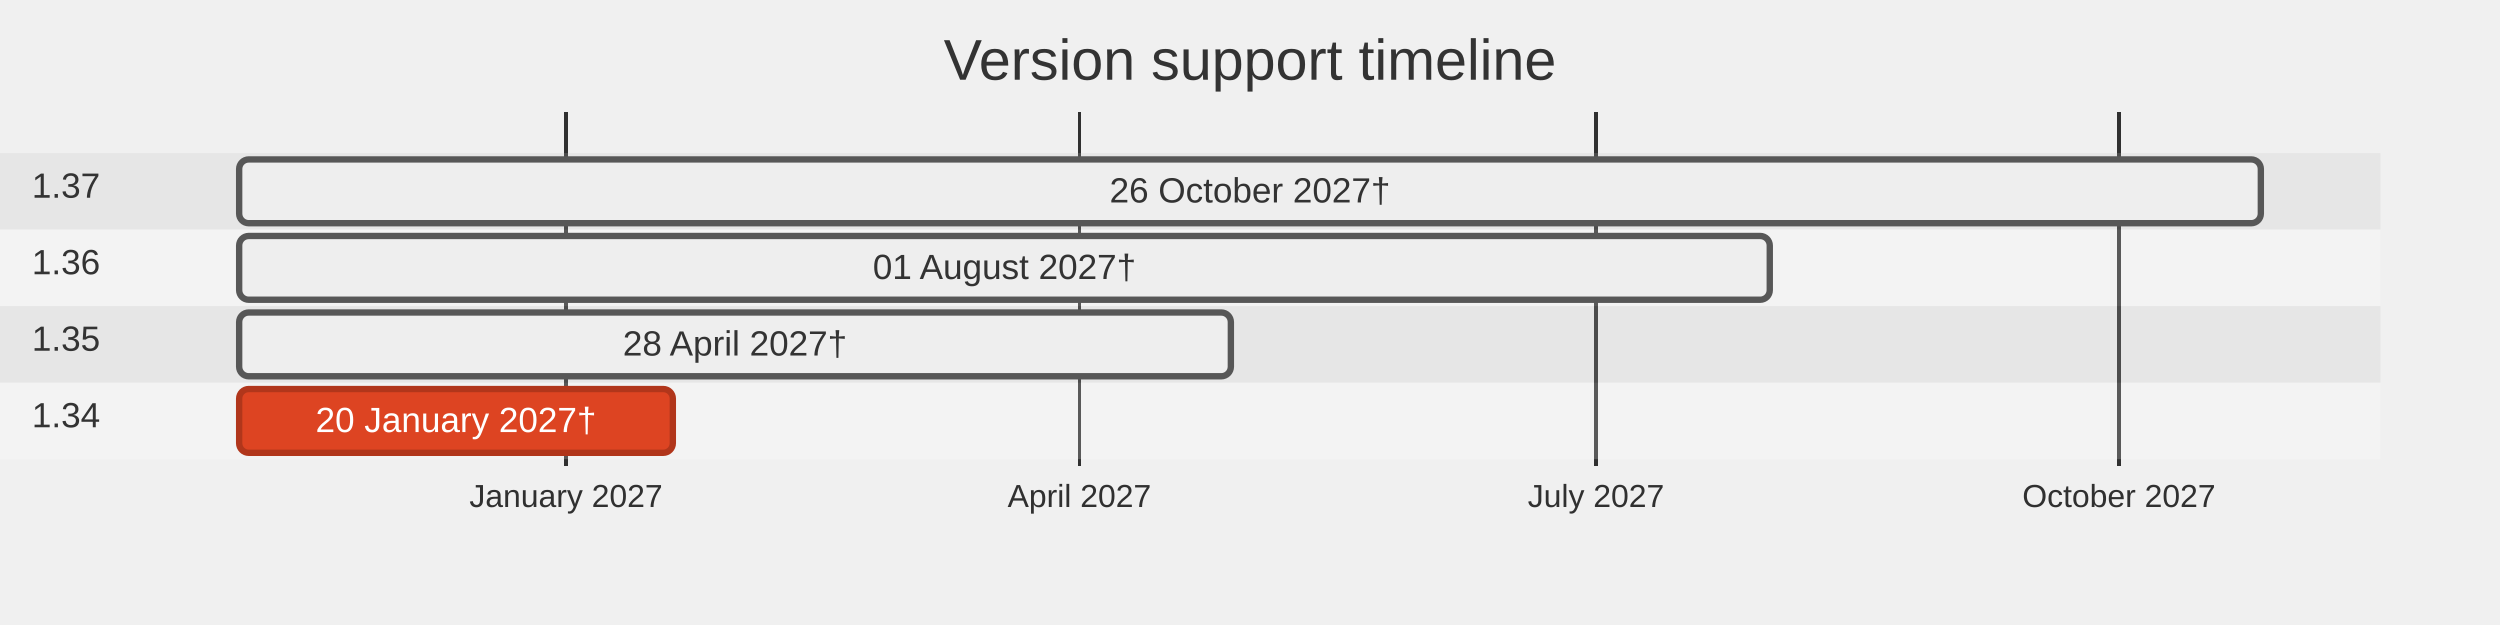
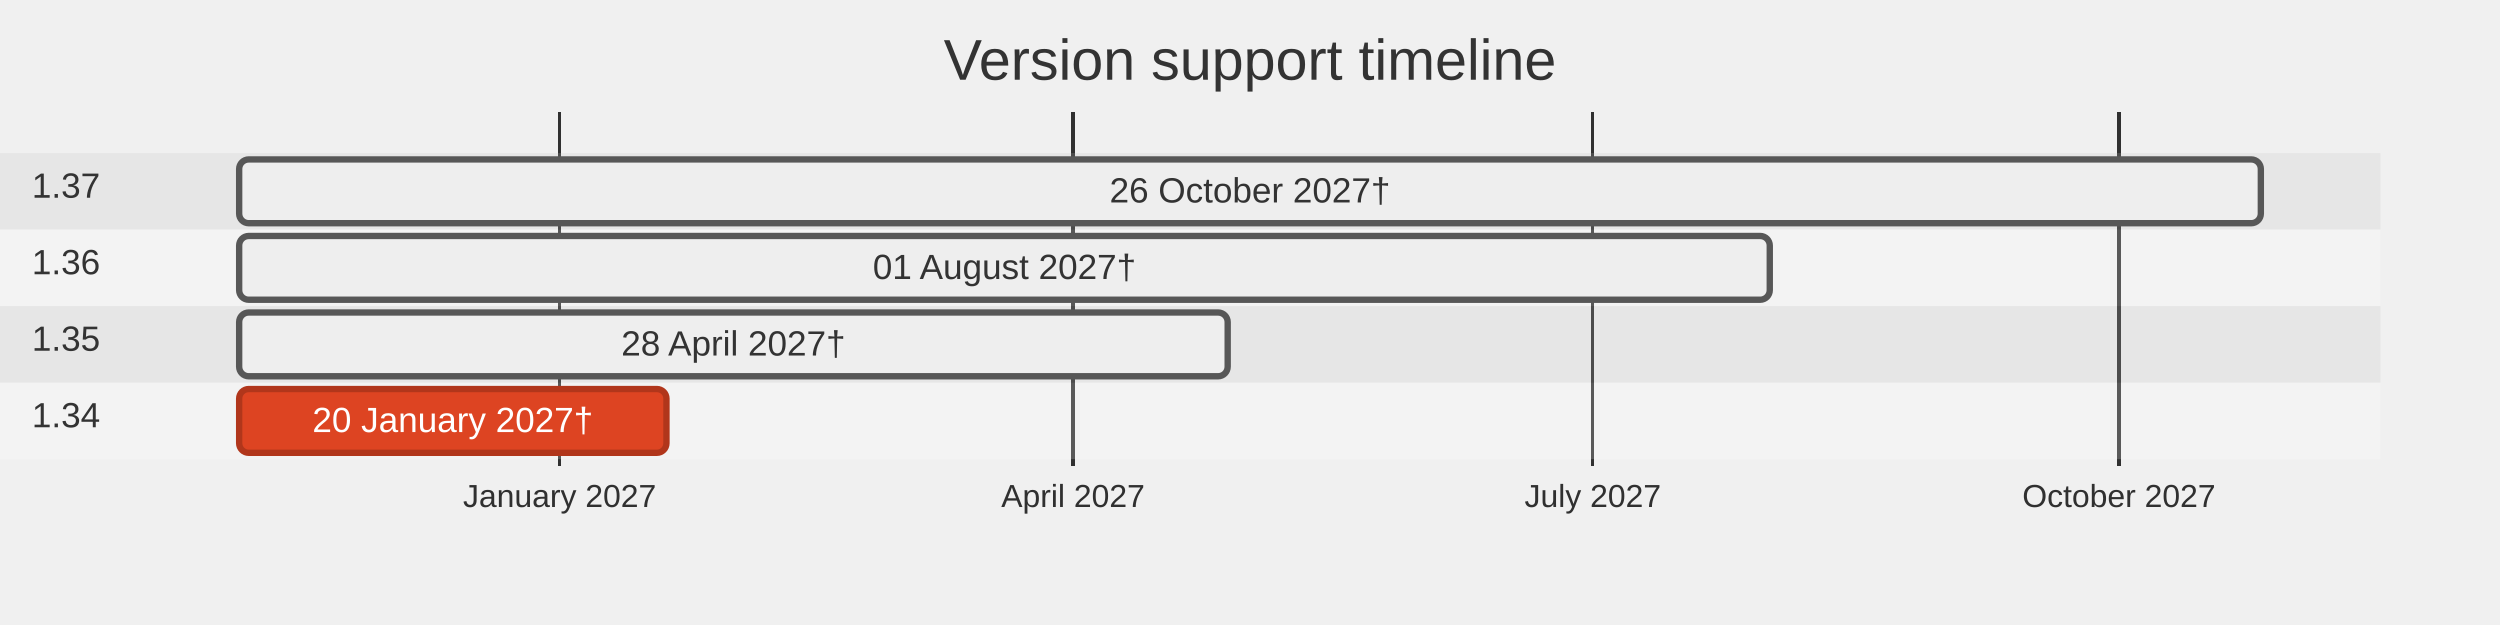
<svg xmlns="http://www.w3.org/2000/svg" id="my-svg" width="100%" viewBox="0 0 784 196" style="max-width: 784px; background-color: white;" role="graphics-document document" aria-roledescription="gantt">
  <style>#my-svg{font-family:"trebuchet ms",verdana,arial,sans-serif;font-size:16px;fill:#000000;}@keyframes edge-animation-frame{from{stroke-dashoffset:0;}}@keyframes dash{to{stroke-dashoffset:0;}}#my-svg .edge-animation-slow{stroke-dasharray:9,5!important;stroke-dashoffset:900;animation:dash 50s linear infinite;stroke-linecap:round;}#my-svg .edge-animation-fast{stroke-dasharray:9,5!important;stroke-dashoffset:900;animation:dash 20s linear infinite;stroke-linecap:round;}#my-svg .error-icon{fill:#552222;}#my-svg .error-text{fill:#552222;stroke:#552222;}#my-svg .edge-thickness-normal{stroke-width:1px;}#my-svg .edge-thickness-thick{stroke-width:3.5px;}#my-svg .edge-pattern-solid{stroke-dasharray:0;}#my-svg .edge-thickness-invisible{stroke-width:0;fill:none;}#my-svg .edge-pattern-dashed{stroke-dasharray:3;}#my-svg .edge-pattern-dotted{stroke-dasharray:2;}#my-svg .marker{fill:#666;stroke:#666;}#my-svg .marker.cross{stroke:#666;}#my-svg svg{font-family:"trebuchet ms",verdana,arial,sans-serif;font-size:16px;}#my-svg p{margin:0;}#my-svg .mermaid-main-font{font-family:"trebuchet ms",verdana,arial,sans-serif;}#my-svg .exclude-range{fill:#eeeeee;}#my-svg .section{stroke:none;opacity:0.2;}#my-svg .section0{fill:hsl(0, 0%, 73.922%);}#my-svg .section2{fill:hsl(0, 0%, 73.922%);}#my-svg .section1,#my-svg .section3{fill:white;opacity:0.2;}#my-svg .sectionTitle0{fill:#333;}#my-svg .sectionTitle1{fill:#333;}#my-svg .sectionTitle2{fill:#333;}#my-svg .sectionTitle3{fill:#333;}#my-svg .sectionTitle{text-anchor:start;font-family:"trebuchet ms",verdana,arial,sans-serif;}#my-svg .grid .tick{stroke:hsl(0, 0%, 90%);opacity:0.8;shape-rendering:crispEdges;}#my-svg .grid .tick text{font-family:"trebuchet ms",verdana,arial,sans-serif;fill:#000000;}#my-svg .grid path{stroke-width:0;}#my-svg .today{fill:none;stroke:#d42;stroke-width:2px;}#my-svg .task{stroke-width:2;}#my-svg .taskText{text-anchor:middle;font-family:"trebuchet ms",verdana,arial,sans-serif;}#my-svg .taskTextOutsideRight{fill:#333;text-anchor:start;font-family:"trebuchet ms",verdana,arial,sans-serif;}#my-svg .taskTextOutsideLeft{fill:#333;text-anchor:end;}#my-svg .task.clickable{cursor:pointer;}#my-svg .taskText.clickable{cursor:pointer;fill:#003163!important;font-weight:bold;}#my-svg .taskTextOutsideLeft.clickable{cursor:pointer;fill:#003163!important;font-weight:bold;}#my-svg .taskTextOutsideRight.clickable{cursor:pointer;fill:#003163!important;font-weight:bold;}#my-svg .taskText0,#my-svg .taskText1,#my-svg .taskText2,#my-svg .taskText3{fill:white;}#my-svg .task0,#my-svg .task1,#my-svg .task2,#my-svg .task3{fill:#707070;stroke:hsl(0, 0%, 33.922%);}#my-svg .taskTextOutside0,#my-svg .taskTextOutside2{fill:#333;}#my-svg .taskTextOutside1,#my-svg .taskTextOutside3{fill:#333;}#my-svg .active0,#my-svg .active1,#my-svg .active2,#my-svg .active3{fill:#eee;stroke:hsl(0, 0%, 33.922%);}#my-svg .activeText0,#my-svg .activeText1,#my-svg .activeText2,#my-svg .activeText3{fill:#333!important;}#my-svg .done0,#my-svg .done1,#my-svg .done2,#my-svg .done3{stroke:#666;fill:#bbb;stroke-width:2;}#my-svg .doneText0,#my-svg .doneText1,#my-svg .doneText2,#my-svg .doneText3{fill:#333!important;}#my-svg .doneText0.taskTextOutsideLeft,#my-svg .doneText0.taskTextOutsideRight,#my-svg .doneText1.taskTextOutsideLeft,#my-svg .doneText1.taskTextOutsideRight,#my-svg .doneText2.taskTextOutsideLeft,#my-svg .doneText2.taskTextOutsideRight,#my-svg .doneText3.taskTextOutsideLeft,#my-svg .doneText3.taskTextOutsideRight{fill:#333!important;}#my-svg .crit0,#my-svg .crit1,#my-svg .crit2,#my-svg .crit3{stroke:hsl(10.909, 73.333%, 40%);fill:#d42;stroke-width:2;}#my-svg .activeCrit0,#my-svg .activeCrit1,#my-svg .activeCrit2,#my-svg .activeCrit3{stroke:hsl(10.909, 73.333%, 40%);fill:#eee;stroke-width:2;}#my-svg .doneCrit0,#my-svg .doneCrit1,#my-svg .doneCrit2,#my-svg .doneCrit3{stroke:hsl(10.909, 73.333%, 40%);fill:#bbb;stroke-width:2;cursor:pointer;shape-rendering:crispEdges;}#my-svg .milestone{transform:rotate(45deg) scale(0.8,0.8);}#my-svg .milestoneText{font-style:italic;}#my-svg .doneCritText0,#my-svg .doneCritText1,#my-svg .doneCritText2,#my-svg .doneCritText3{fill:#333!important;}#my-svg .doneCritText0.taskTextOutsideLeft,#my-svg .doneCritText0.taskTextOutsideRight,#my-svg .doneCritText1.taskTextOutsideLeft,#my-svg .doneCritText1.taskTextOutsideRight,#my-svg .doneCritText2.taskTextOutsideLeft,#my-svg .doneCritText2.taskTextOutsideRight,#my-svg .doneCritText3.taskTextOutsideLeft,#my-svg .doneCritText3.taskTextOutsideRight{fill:#333!important;}#my-svg .vert{stroke:#d42;}#my-svg .vertText{font-size:15px;text-anchor:middle;fill:#d42!important;}#my-svg .activeCritText0,#my-svg .activeCritText1,#my-svg .activeCritText2,#my-svg .activeCritText3{fill:#333!important;}#my-svg .titleText{text-anchor:middle;font-size:18px;fill:#333;font-family:"trebuchet ms",verdana,arial,sans-serif;}#my-svg .node .neo-node{stroke:#999;}#my-svg [data-look="neo"].node rect,#my-svg [data-look="neo"].cluster rect,#my-svg [data-look="neo"].node polygon{stroke:url(#my-svg-gradient);filter:drop-shadow( 1px 2px 2px rgba(185,185,185,1));}#my-svg [data-look="neo"].swimlane.cluster rect{filter:none;}#my-svg [data-look="neo"].node path{stroke:url(#my-svg-gradient);stroke-width:1px;}#my-svg [data-look="neo"].node .outer-path{filter:drop-shadow( 1px 2px 2px rgba(185,185,185,1));}#my-svg [data-look="neo"].node .neo-line path{stroke:#999;filter:none;}#my-svg [data-look="neo"].node circle{stroke:url(#my-svg-gradient);filter:drop-shadow( 1px 2px 2px rgba(185,185,185,1));}#my-svg [data-look="neo"].node circle .state-start{fill:#000000;}#my-svg [data-look="neo"].icon-shape .icon{fill:url(#my-svg-gradient);filter:drop-shadow( 1px 2px 2px rgba(185,185,185,1));}#my-svg [data-look="neo"].icon-shape .icon-neo path{stroke:url(#my-svg-gradient);filter:drop-shadow( 1px 2px 2px rgba(185,185,185,1));}#my-svg :root{--mermaid-font-family:"trebuchet ms",verdana,arial,sans-serif;}</style>
  <g />
  <g class="grid" transform="translate(75, 146)" fill="none" font-size="10" font-family="sans-serif" text-anchor="middle">
    <path class="domain" stroke="currentColor" d="M0.5,-111V0.5H634.5V-111" />
-     <g class="tick" opacity="1" transform="translate(102.5,0)">
+     <g class="tick" opacity="1" transform="translate(100.5,0)">
      <line stroke="currentColor" y2="-111" />
      <text fill="#000" y="3" dy="1em" stroke="none" font-size="10" style="text-anchor: middle;"> January 2027</text>
    </g>
-     <g class="tick" opacity="1" transform="translate(263.5,0)">
+     <g class="tick" opacity="1" transform="translate(261.5,0)">
      <line stroke="currentColor" y2="-111" />
      <text fill="#000" y="3" dy="1em" stroke="none" font-size="10" style="text-anchor: middle;"> April 2027</text>
    </g>
-     <g class="tick" opacity="1" transform="translate(425.5,0)">
+     <g class="tick" opacity="1" transform="translate(424.5,0)">
      <line stroke="currentColor" y2="-111" />
      <text fill="#000" y="3" dy="1em" stroke="none" font-size="10" style="text-anchor: middle;"> July 2027</text>
    </g>
    <g class="tick" opacity="1" transform="translate(589.5,0)">
      <line stroke="currentColor" y2="-111" />
      <text fill="#000" y="3" dy="1em" stroke="none" font-size="10" style="text-anchor: middle;"> October 2027</text>
    </g>
  </g>
  <g>
    <rect x="0" y="48" width="746.5" height="24" class="section section0" />
    <rect x="0" y="72" width="746.5" height="24" class="section section1" />
    <rect x="0" y="96" width="746.5" height="24" class="section section2" />
    <rect x="0" y="120" width="746.5" height="24" class="section section3" />
  </g>
  <g>
    <rect id="my-svg-task1" rx="3" ry="3" x="75" y="50" width="634" height="20" transform-origin="392px 60px" class="task active0" />
    <rect id="my-svg-task2" rx="3" ry="3" x="75" y="74" width="480" height="20" transform-origin="315px 84px" class="task active1" />
-     <rect id="my-svg-task3" rx="3" ry="3" x="75" y="98" width="311" height="20" transform-origin="230.5px 108px" class="task active2" />
-     <rect id="my-svg-task4" rx="3" ry="3" x="75" y="122" width="136" height="20" transform-origin="143px 132px" class="task crit3" />
+     <rect id="my-svg-task3" rx="3" ry="3" x="75" y="98" width="310" height="20" transform-origin="230px 108px" class="task active2" />
+     <rect id="my-svg-task4" rx="3" ry="3" x="75" y="122" width="134" height="20" transform-origin="142px 132px" class="task crit3" />
    <text id="my-svg-task1-text" font-size="11" x="392" y="63.5" class="taskText taskText0 activeText0 width-99.005859375">26 October 2027†    </text>
    <text id="my-svg-task2-text" font-size="11" x="315" y="87.5" class="taskText taskText1 activeText1 width-93.47900390625">01 August 2027†     </text>
-     <text id="my-svg-task3-text" font-size="11" x="230.5" y="111.5" class="taskText taskText2 activeText2 width-80.12646484375">28 April 2027†      </text>
-     <text id="my-svg-task4-text" font-size="11" x="143" y="135.5" class="taskText taskText3  critText3 width-96.685546875">20 January 2027†    </text>
+     <text id="my-svg-task3-text" font-size="11" x="230" y="111.5" class="taskText taskText2 activeText2 width-80.12646484375">28 April 2027†      </text>
+     <text id="my-svg-task4-text" font-size="11" x="142" y="135.5" class="taskText taskText3  critText3 width-96.685546875">20 January 2027†    </text>
  </g>
  <g>
    <text dy="0em" x="10" y="62" font-size="11" class="sectionTitle sectionTitle0">
      <tspan alignment-baseline="central" x="10">1.37</tspan>
    </text>
    <text dy="0em" x="10" y="86" font-size="11" class="sectionTitle sectionTitle1">
      <tspan alignment-baseline="central" x="10">1.36</tspan>
    </text>
    <text dy="0em" x="10" y="110" font-size="11" class="sectionTitle sectionTitle2">
      <tspan alignment-baseline="central" x="10">1.35</tspan>
    </text>
    <text dy="0em" x="10" y="134" font-size="11" class="sectionTitle sectionTitle3">
      <tspan alignment-baseline="central" x="10">1.34</tspan>
    </text>
  </g>
  <text x="392" y="25" class="titleText">Version support timeline</text>
</svg>
